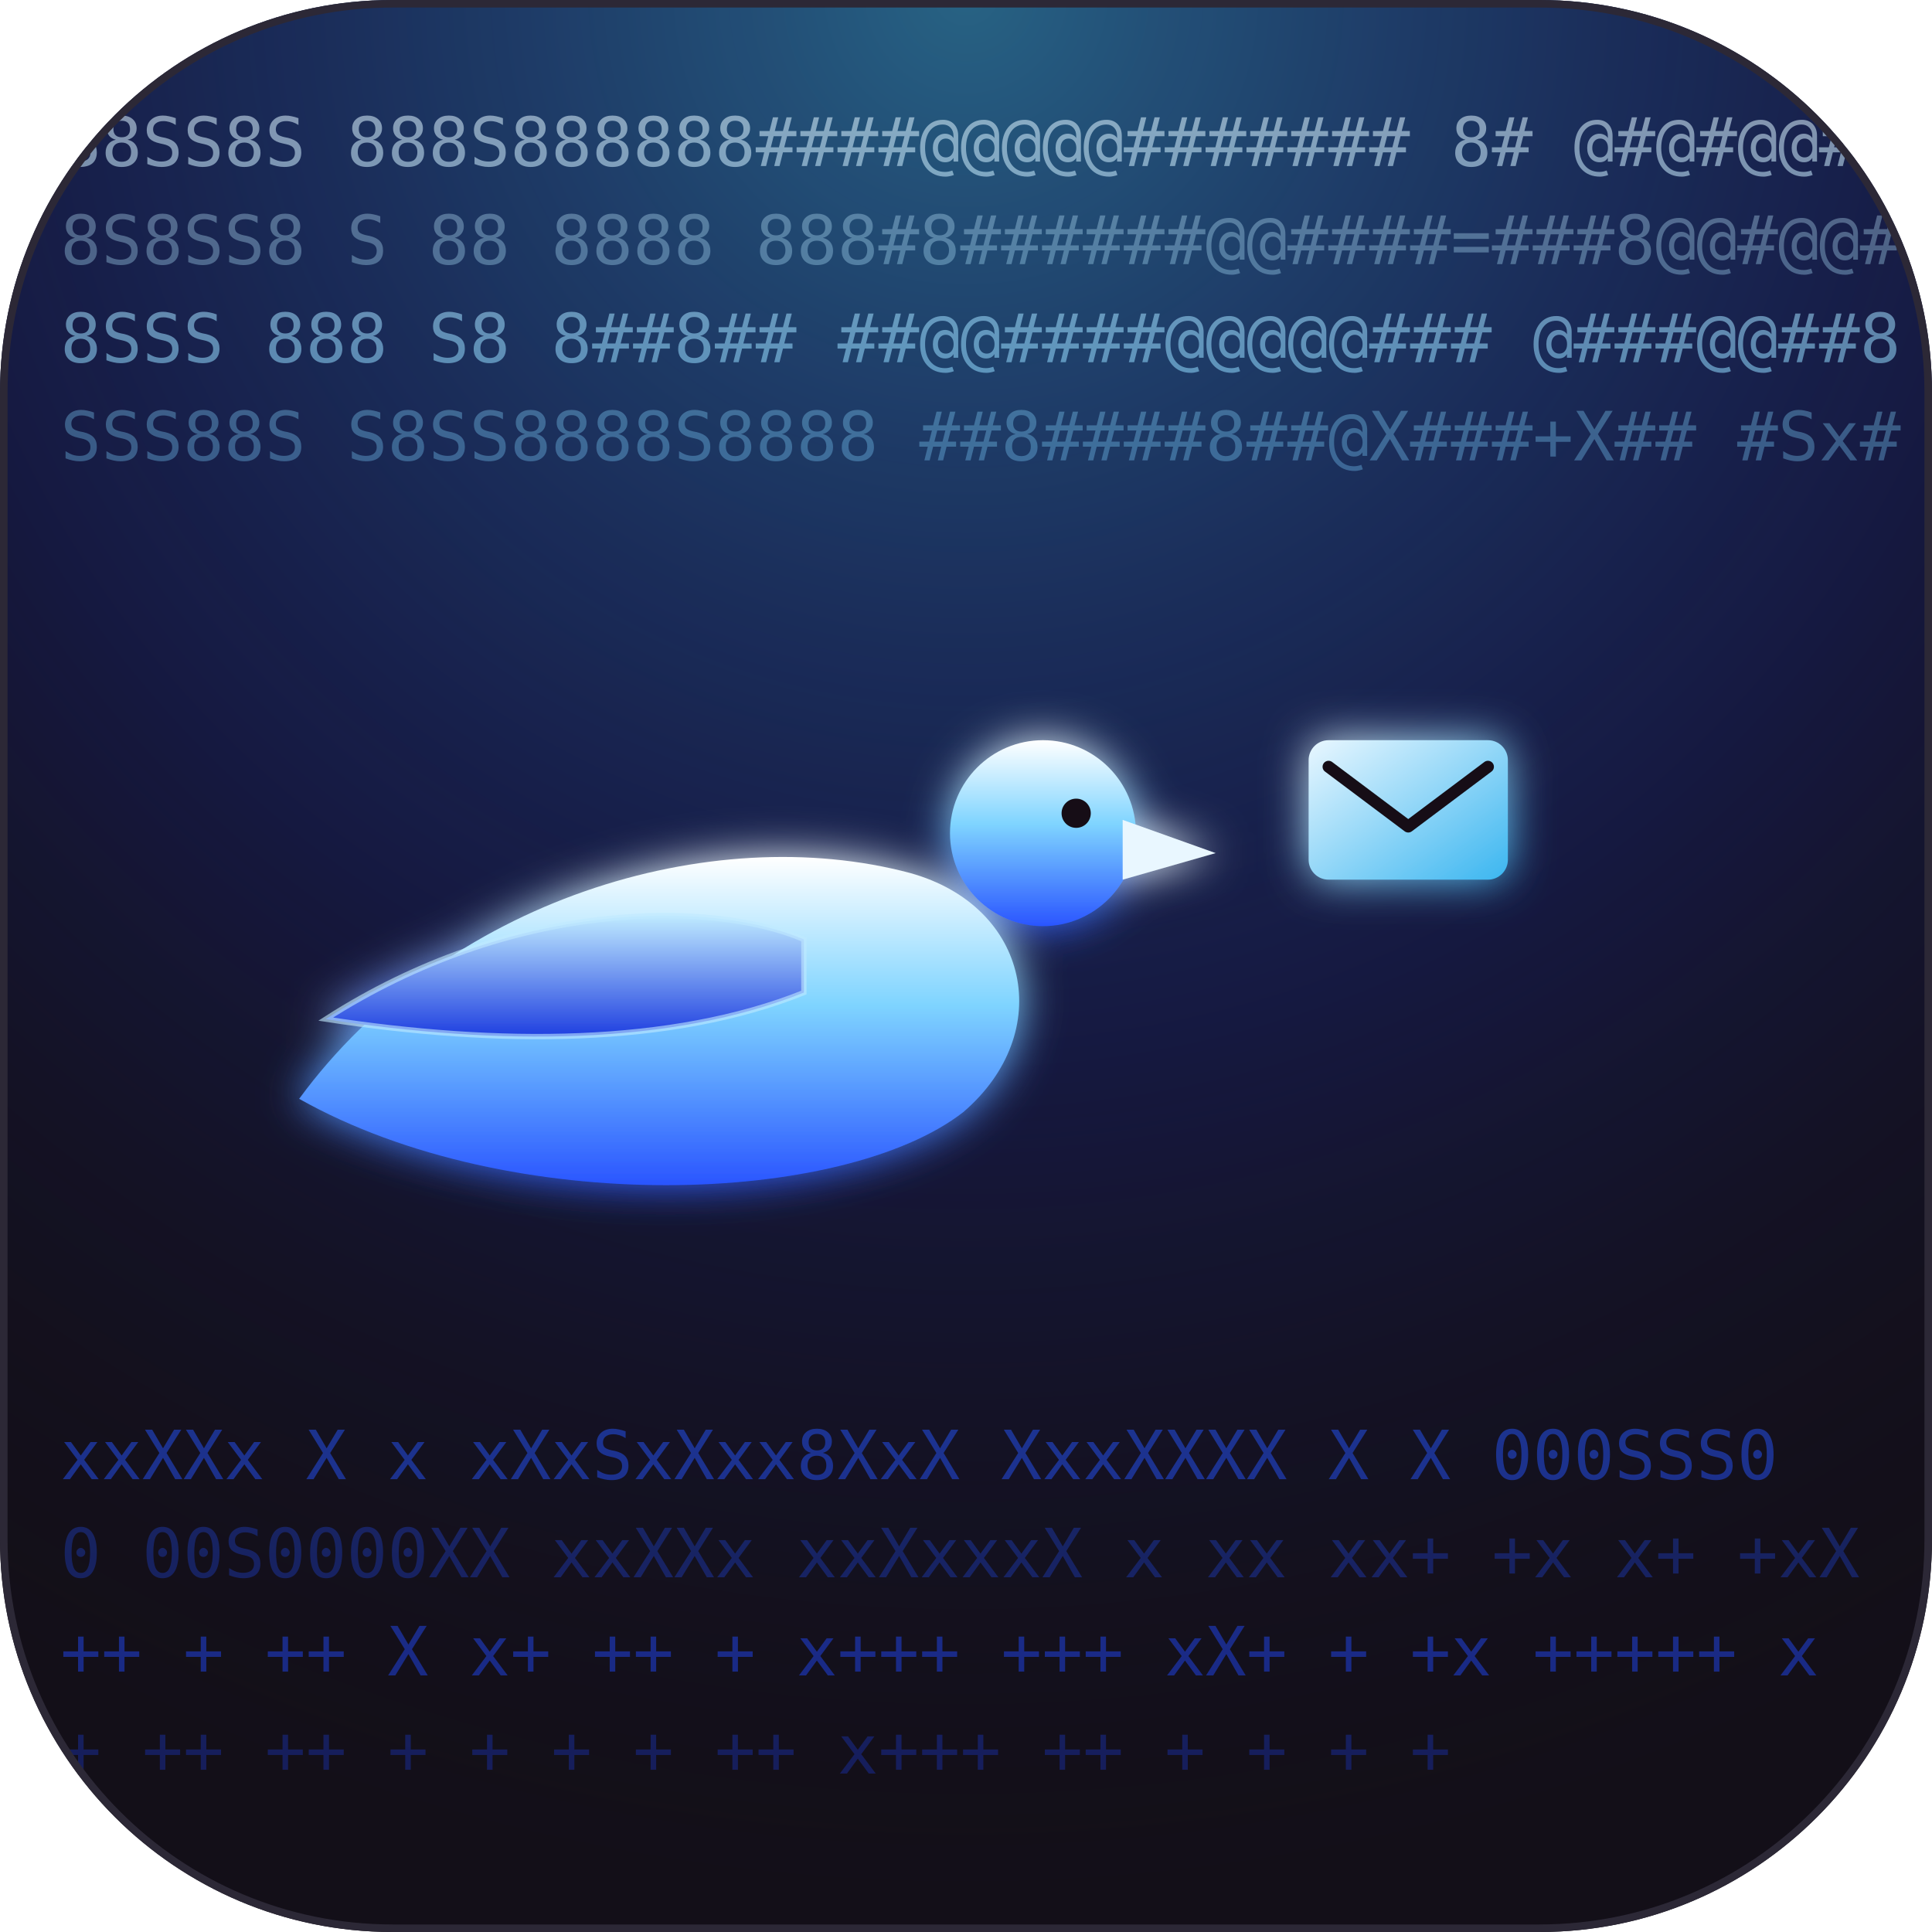
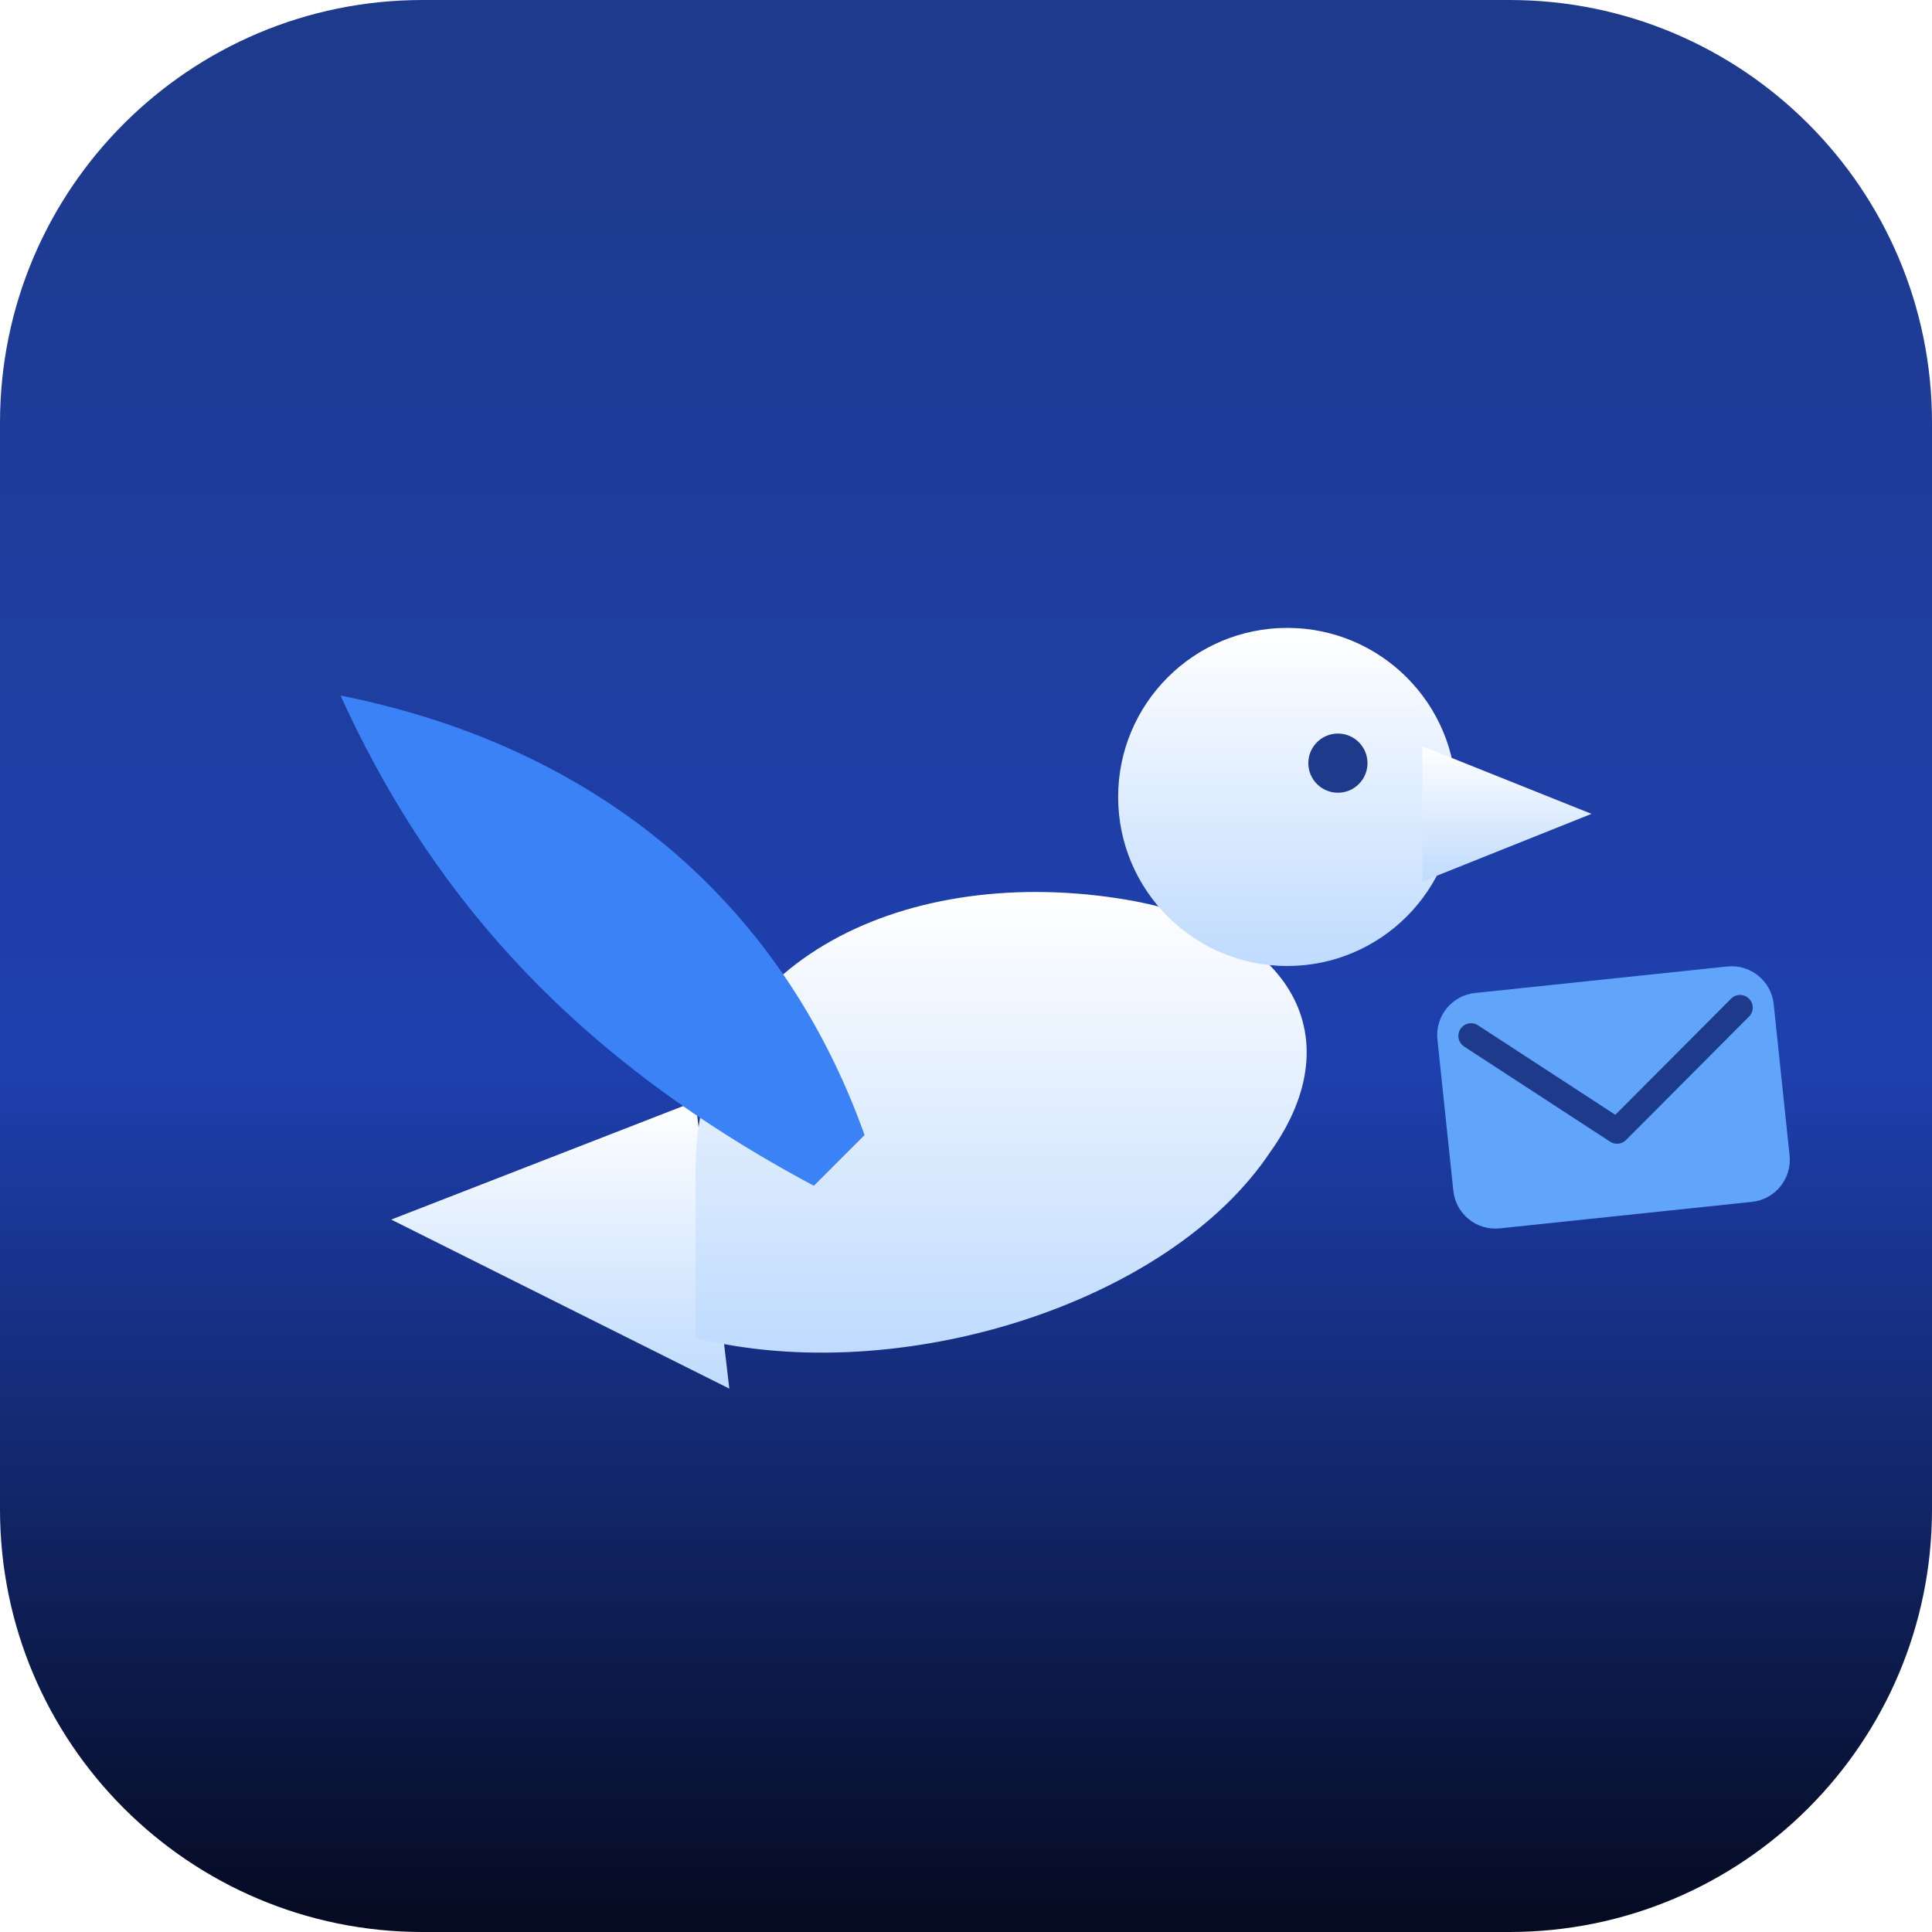
- <svg xmlns="http://www.w3.org/2000/svg" viewBox="0 0 256 256" width="256" height="256" role="img" aria-label="Pigeon sending a letter">
+ <svg xmlns="http://www.w3.org/2000/svg" viewBox="0 0 256 256" width="256" height="256" role="img" aria-label="Pigeon carrying a letter">
  <defs>
-     <linearGradient id="pg" x1="0" y1="0" x2="0" y2="1">
-       <stop offset="0" stop-color="#fff" />
-       <stop offset=".45" stop-color="#7fd4ff" />
-       <stop offset="1" stop-color="#2a55ff" />
+     <linearGradient id="bg" x1="0" y1="0" x2="0" y2="1">
+       <stop offset="0" stop-color="#1E3A8A" />
+       <stop offset=".55" stop-color="#1E40AF" />
+       <stop offset="1" stop-color="#050A1F" />
    </linearGradient>
-     <linearGradient id="wg" x1="0" y1="0" x2="0" y2="1">
-       <stop offset="0" stop-color="#bfeaff" />
-       <stop offset="1" stop-color="#1f3fe0" />
+     <linearGradient id="bird" x1="0" y1="0" x2="0" y2="1">
+       <stop offset="0" stop-color="#FFFFFF" />
+       <stop offset="1" stop-color="#BFDBFE" />
    </linearGradient>
-     <linearGradient id="mg" x1="0" y1="0" x2="1" y2="1">
-       <stop offset="0" stop-color="#e9f7ff" />
-       <stop offset="1" stop-color="#3bb6f0" />
-     </linearGradient>
-     <linearGradient id="asc" gradientUnits="userSpaceOnUse" x1="0" y1="0" x2="0" y2="256">
-       <stop offset="0" stop-color="#fff" />
-       <stop offset=".22" stop-color="#7fd4ff" />
-       <stop offset=".5" stop-color="#2a6bff" />
-       <stop offset="1" stop-color="#1a2fd0" />
-     </linearGradient>
-     <radialGradient id="sky" cx=".5" cy="0" r="1">
-       <stop offset="0" stop-color="#3bb6f0" stop-opacity=".5" />
-       <stop offset=".55" stop-color="#1f3fe0" stop-opacity=".2" />
-       <stop offset="1" stop-color="#130f18" stop-opacity="0" />
-     </radialGradient>
-     <clipPath id="tile">
-       <rect width="256" height="256" rx="52" />
-     </clipPath>
-     <filter id="glow" x="-30%" y="-30%" width="160%" height="160%">
-       <feGaussianBlur stdDeviation="3.2" result="b" />
-       <feMerge>
-         <feMergeNode in="b" />
-         <feMergeNode in="SourceGraphic" />
-       </feMerge>
-     </filter>
  </defs>
-   <style>
-     text { font-family: ui-monospace, "JetBrains Mono", Menlo, Consolas, monospace; font-size: 9px; }
-     .a { fill: url(#asc); }
-     .pk { fill: #7fd4ff; }
-     .r1 { opacity: .55; animation: fl 3.2s ease-in-out infinite; }
-     .r2 { opacity: .35; animation: fl 3.2s ease-in-out -1.6s infinite; }
-     .wing { transform-origin: 104px 80px; animation: flap .9s ease-in-out infinite; }
-     .bob  { animation: bob 2.6s ease-in-out infinite; }
-     .mail { transform-origin: 15px 10px; animation: send 2.6s ease-in-out infinite; }
-     .tr   { opacity: 0; animation: tr 2.6s linear infinite; }
-     .tl   { opacity: 0; animation: tl 1.2s linear infinite; }
-     .t2{animation-delay:.12s}.t3{animation-delay:.24s}.t4{animation-delay:.36s}.t5{animation-delay:.48s}
-     .l2{animation-delay:.3s}.l3{animation-delay:.6s}.l4{animation-delay:.9s}
-     @keyframes fl   { 0%,100% { opacity: .55; } 50% { opacity: .2; } }
-     @keyframes flap { 0%,100% { transform: rotate(16deg); } 50% { transform: rotate(-22deg); } }
-     @keyframes bob  { 0%,100% { transform: translateY(-3px); } 50% { transform: translateY(3px); } }
-     @keyframes send {
-       0%   { opacity: 0; transform: translate(-6px,2px) scale(.8); }
-       15%  { opacity: 1; transform: none; }
-       50%  { opacity: 1; transform: translate(0,-1px); }
-       100% { opacity: 0; transform: translate(34px,-14px) scale(.85); }
-     }
-     @keyframes tr { 0%,40% { opacity: 0; transform: translate(0,0); } 55% { opacity: .95; } 100% { opacity: 0; transform: translate(26px,-12px); } }
-     @keyframes tl { 0% { opacity: 0; transform: translateX(8px); } 30% { opacity: .8; } 100% { opacity: 0; transform: translateX(-14px); } }
-     @media (prefers-reduced-motion: reduce) { .r1,.r2,.wing,.bob,.mail,.tr,.tl { animation: none; } .mail,.tr { opacity: 1; } }
-   </style>
-   <g clip-path="url(#tile)">
-     <rect width="256" height="256" fill="#130f18" />
-     <rect width="256" height="256" fill="url(#sky)" />
-     <g class="a r1">
-       <text x="8" y="22" textLength="240">S8SS8S 888S888888####@@@@@#######  8# @#@#@@#@</text>
-       <text x="8" y="48" textLength="240">8SSS 888  S8 8##8## ##@@####@@@@@### @###@@##8</text>
-       <text x="8" y="196" textLength="240">xxXXx  X x xXxSxXxx8XxX  XxxXXXX  X X  000SSS0</text>
-       <text x="8" y="222" textLength="240">++ +  ++ X x+ ++ + x+++ +++  xX+ + +x +++++ x</text>
+   <rect width="256" height="256" rx="56" fill="url(#bg)" />
+   <g transform="translate(128 128) scale(1.12) translate(-124 -116)">
+     <g fill="url(#bird)">
+       <path d="M56 146 L92 132 L96 166 Z" />
+       <path d="M92 140 C92 116 116 104 142 108 C162 111 170 124 160 138 C148 156 116 166 92 160 Z" />
+       <circle cx="162" cy="96" r="20" />
+       <path d="M178 90 L198 98 L178 106 Z" />
    </g>
-     <g class="a r2">
-       <text x="8" y="35" textLength="240">8S8SS8 S 88 8888 888#8######@@####=###8@@#@@#</text>
-       <text x="8" y="61" textLength="240">SSS88S S8SS8888S8888 ##8####8##@X###+X## #Sx#</text>
-       <text x="8" y="209" textLength="240">0 00S0000XX xxXXx xxXxxxX x xx xx+ +x x+ +xX</text>
-       <text x="8" y="235" textLength="240">+  ++ ++  +  +  +  +  ++ x+++ ++  + + +  +</text>
+     <path d="M112 136 C102 108 80 90 50 84 C60 106 76 126 106 142 Z" fill="#3B82F6" />
+     <g transform="rotate(-6 196 126)">
+       <rect x="180" y="118" width="40" height="28" rx="5" fill="#60A5FA" />
+       <path d="M184 123 L200 136 L216 123" fill="none" stroke="#1E3A8A" stroke-width="3" stroke-linecap="round" stroke-linejoin="round" />
    </g>
-     <g transform="translate(15 57.6) scale(.88)">
-       <g>
-         <text class="pk tl" x="8" y="78">+x0</text>
-         <text class="pk tl l2" x="10" y="92">X#8</text>
-         <text class="pk tl l3" x="6" y="106">0S+</text>
-         <text class="pk tl l4" x="12" y="120">@x=</text>
-       </g>
-       <g class="bob" filter="url(#glow)">
-         <path fill="url(#pg)" d="M28 100 C50 70 90 58 120 66 C138 71 142 90 128 102 C110 116 60 118 28 100 Z" />
-         <circle fill="url(#pg)" cx="140" cy="60" r="14" />
-         <path fill="#e9f7ff" d="M152 58 L166 63 L152 67 Z" />
-         <circle cx="145" cy="57" r="2.2" fill="#130f18" />
-         <path class="wing" fill="url(#wg)" stroke="#bfeaff" stroke-width=".8" stroke-opacity=".6" d="M104 76 C90 70 60 70 32 88 C58 92 84 92 104 84 Z" />
-         <g transform="translate(180 46)">
-           <g class="mail">
-             <rect width="30" height="21" rx="3" fill="url(#mg)" />
-             <path d="M3 4 L15 13 L27 4" fill="none" stroke="#130f18" stroke-width="1.8" stroke-linecap="round" stroke-linejoin="round" />
-           </g>
-         </g>
-       </g>
-       <g>
-         <text class="pk tr" x="212" y="62">01</text>
-         <text class="pk tr t2" x="222" y="54">X</text>
-         <text class="pk tr t3" x="214" y="48">#</text>
-         <text class="pk tr t4" x="228" y="44">8</text>
-         <text class="pk tr t5" x="236" y="38">+</text>
-       </g>
-     </g>
+     <circle cx="168" cy="92" r="3.5" fill="#1E3A8A" />
  </g>
-   <rect x=".5" y=".5" width="255" height="255" rx="51.5" fill="none" stroke="#2c2836" />
</svg>
